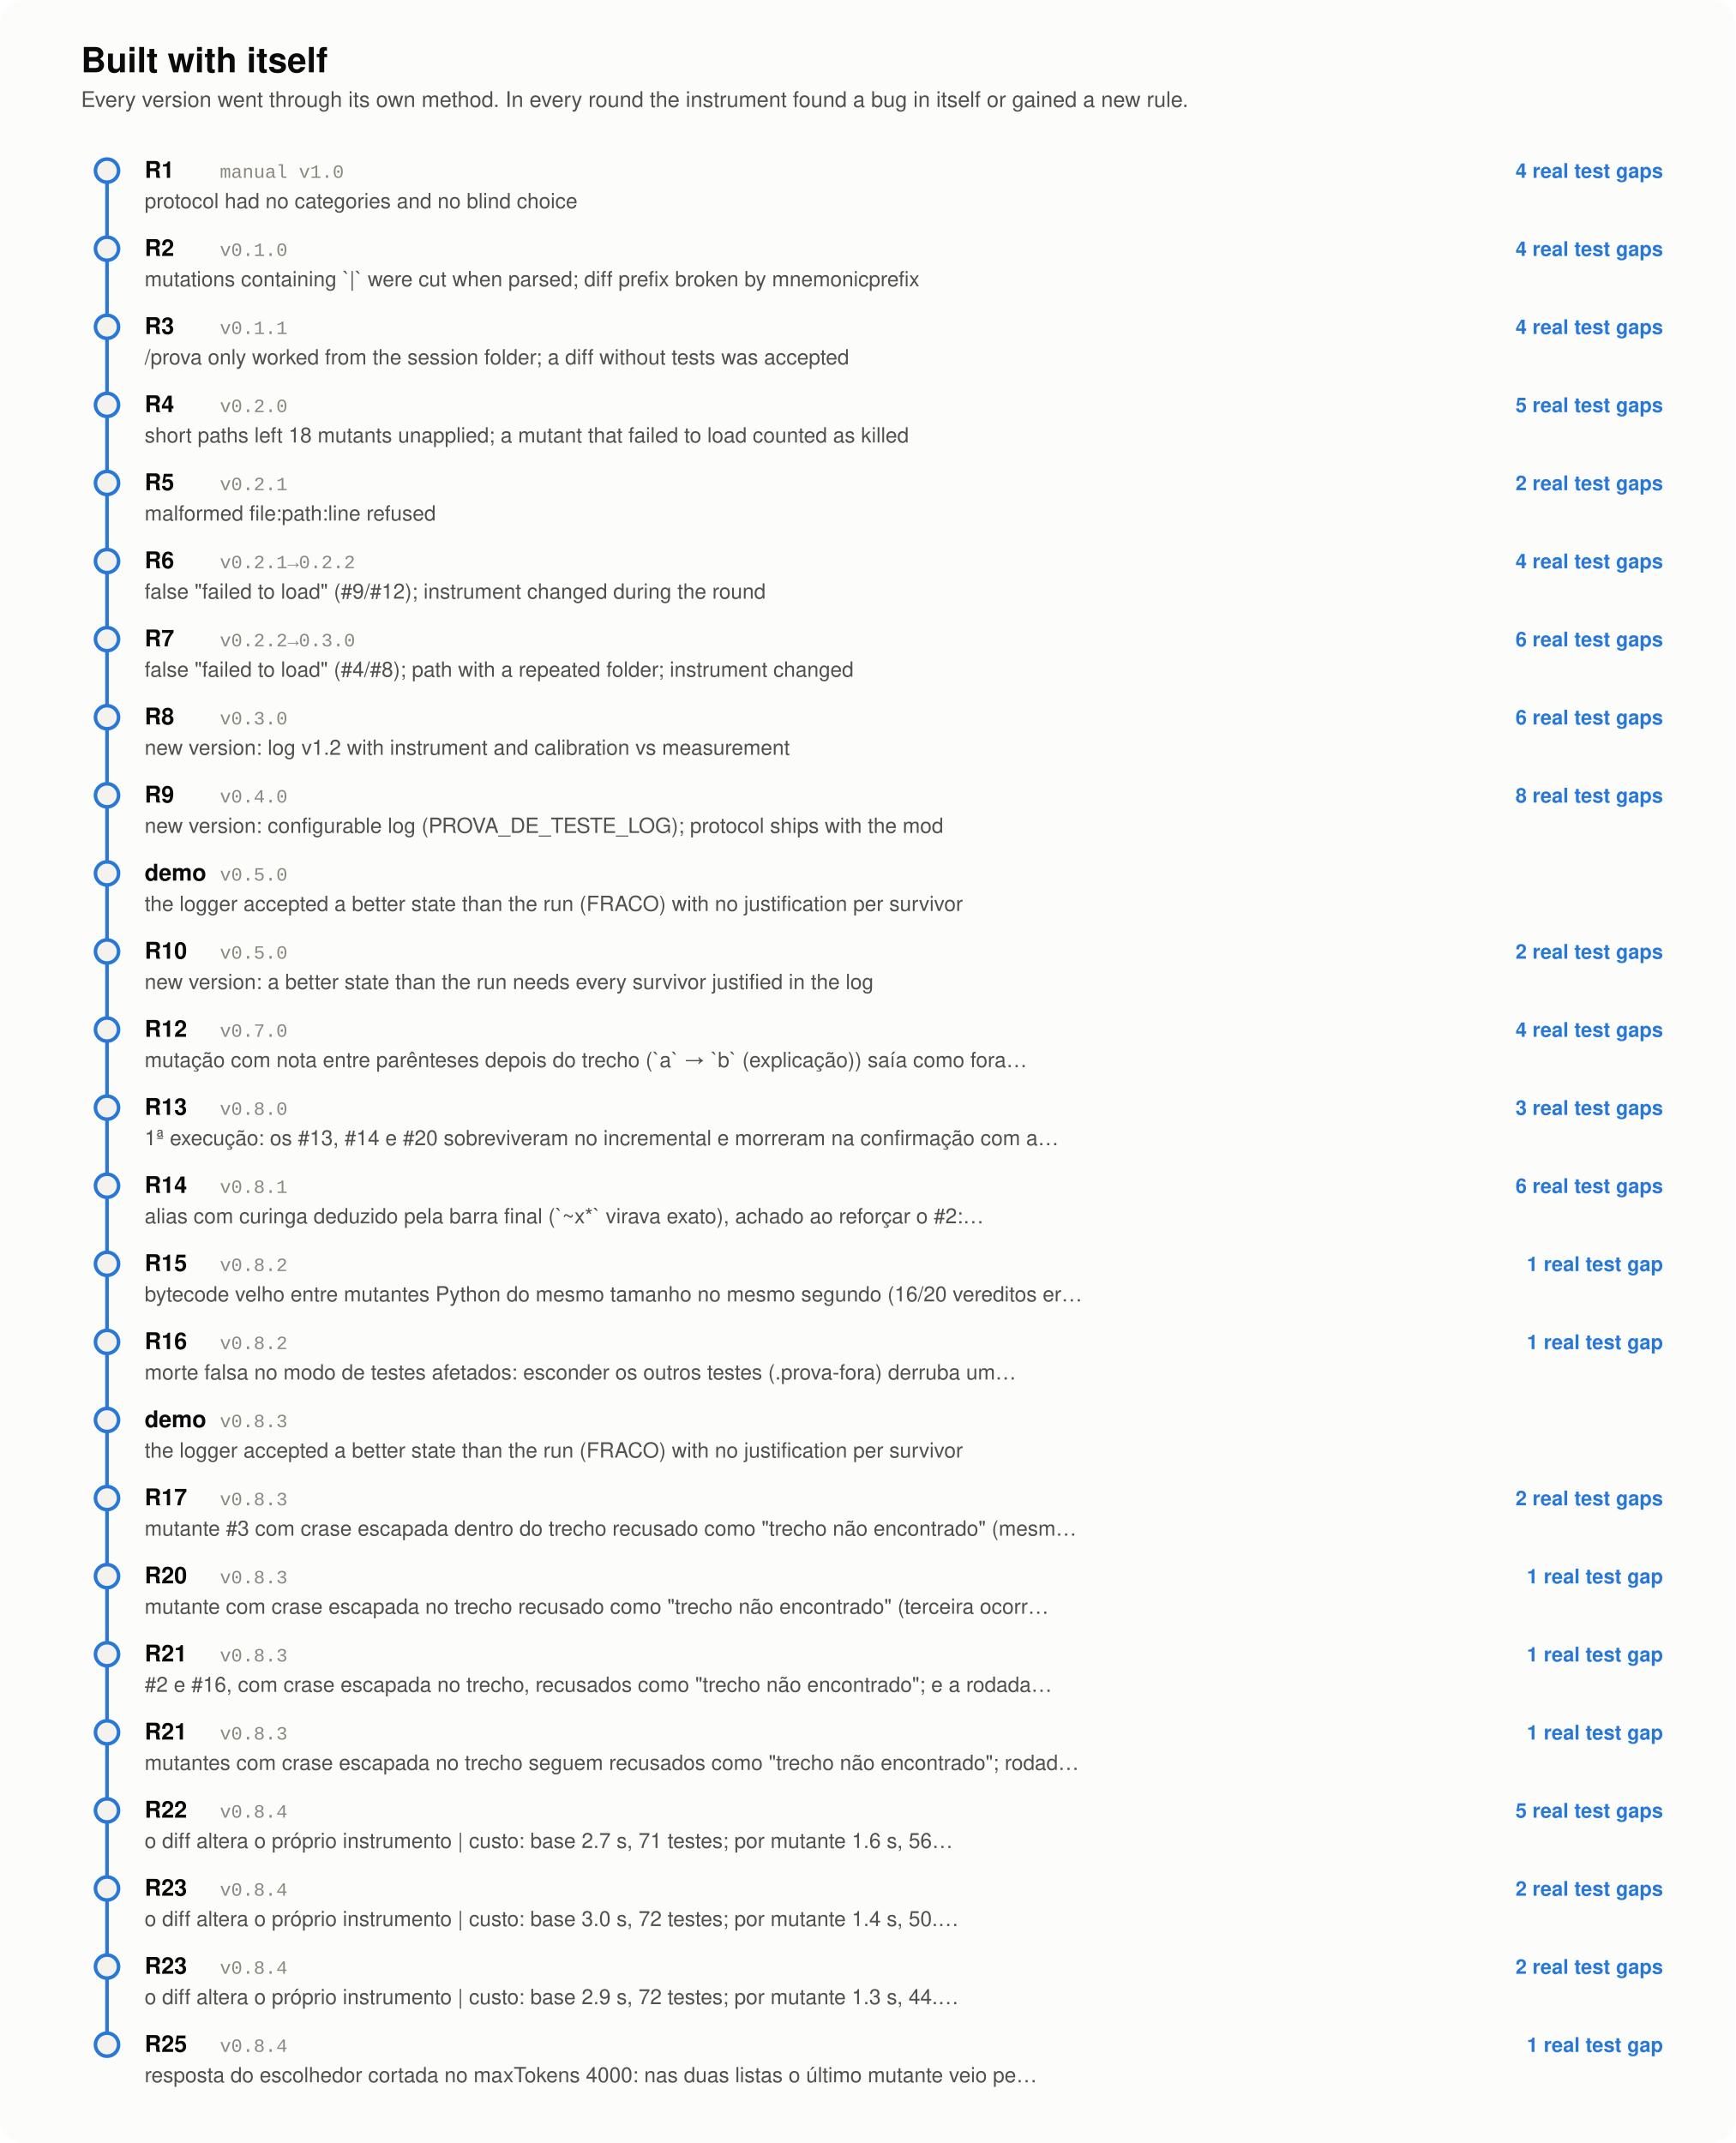
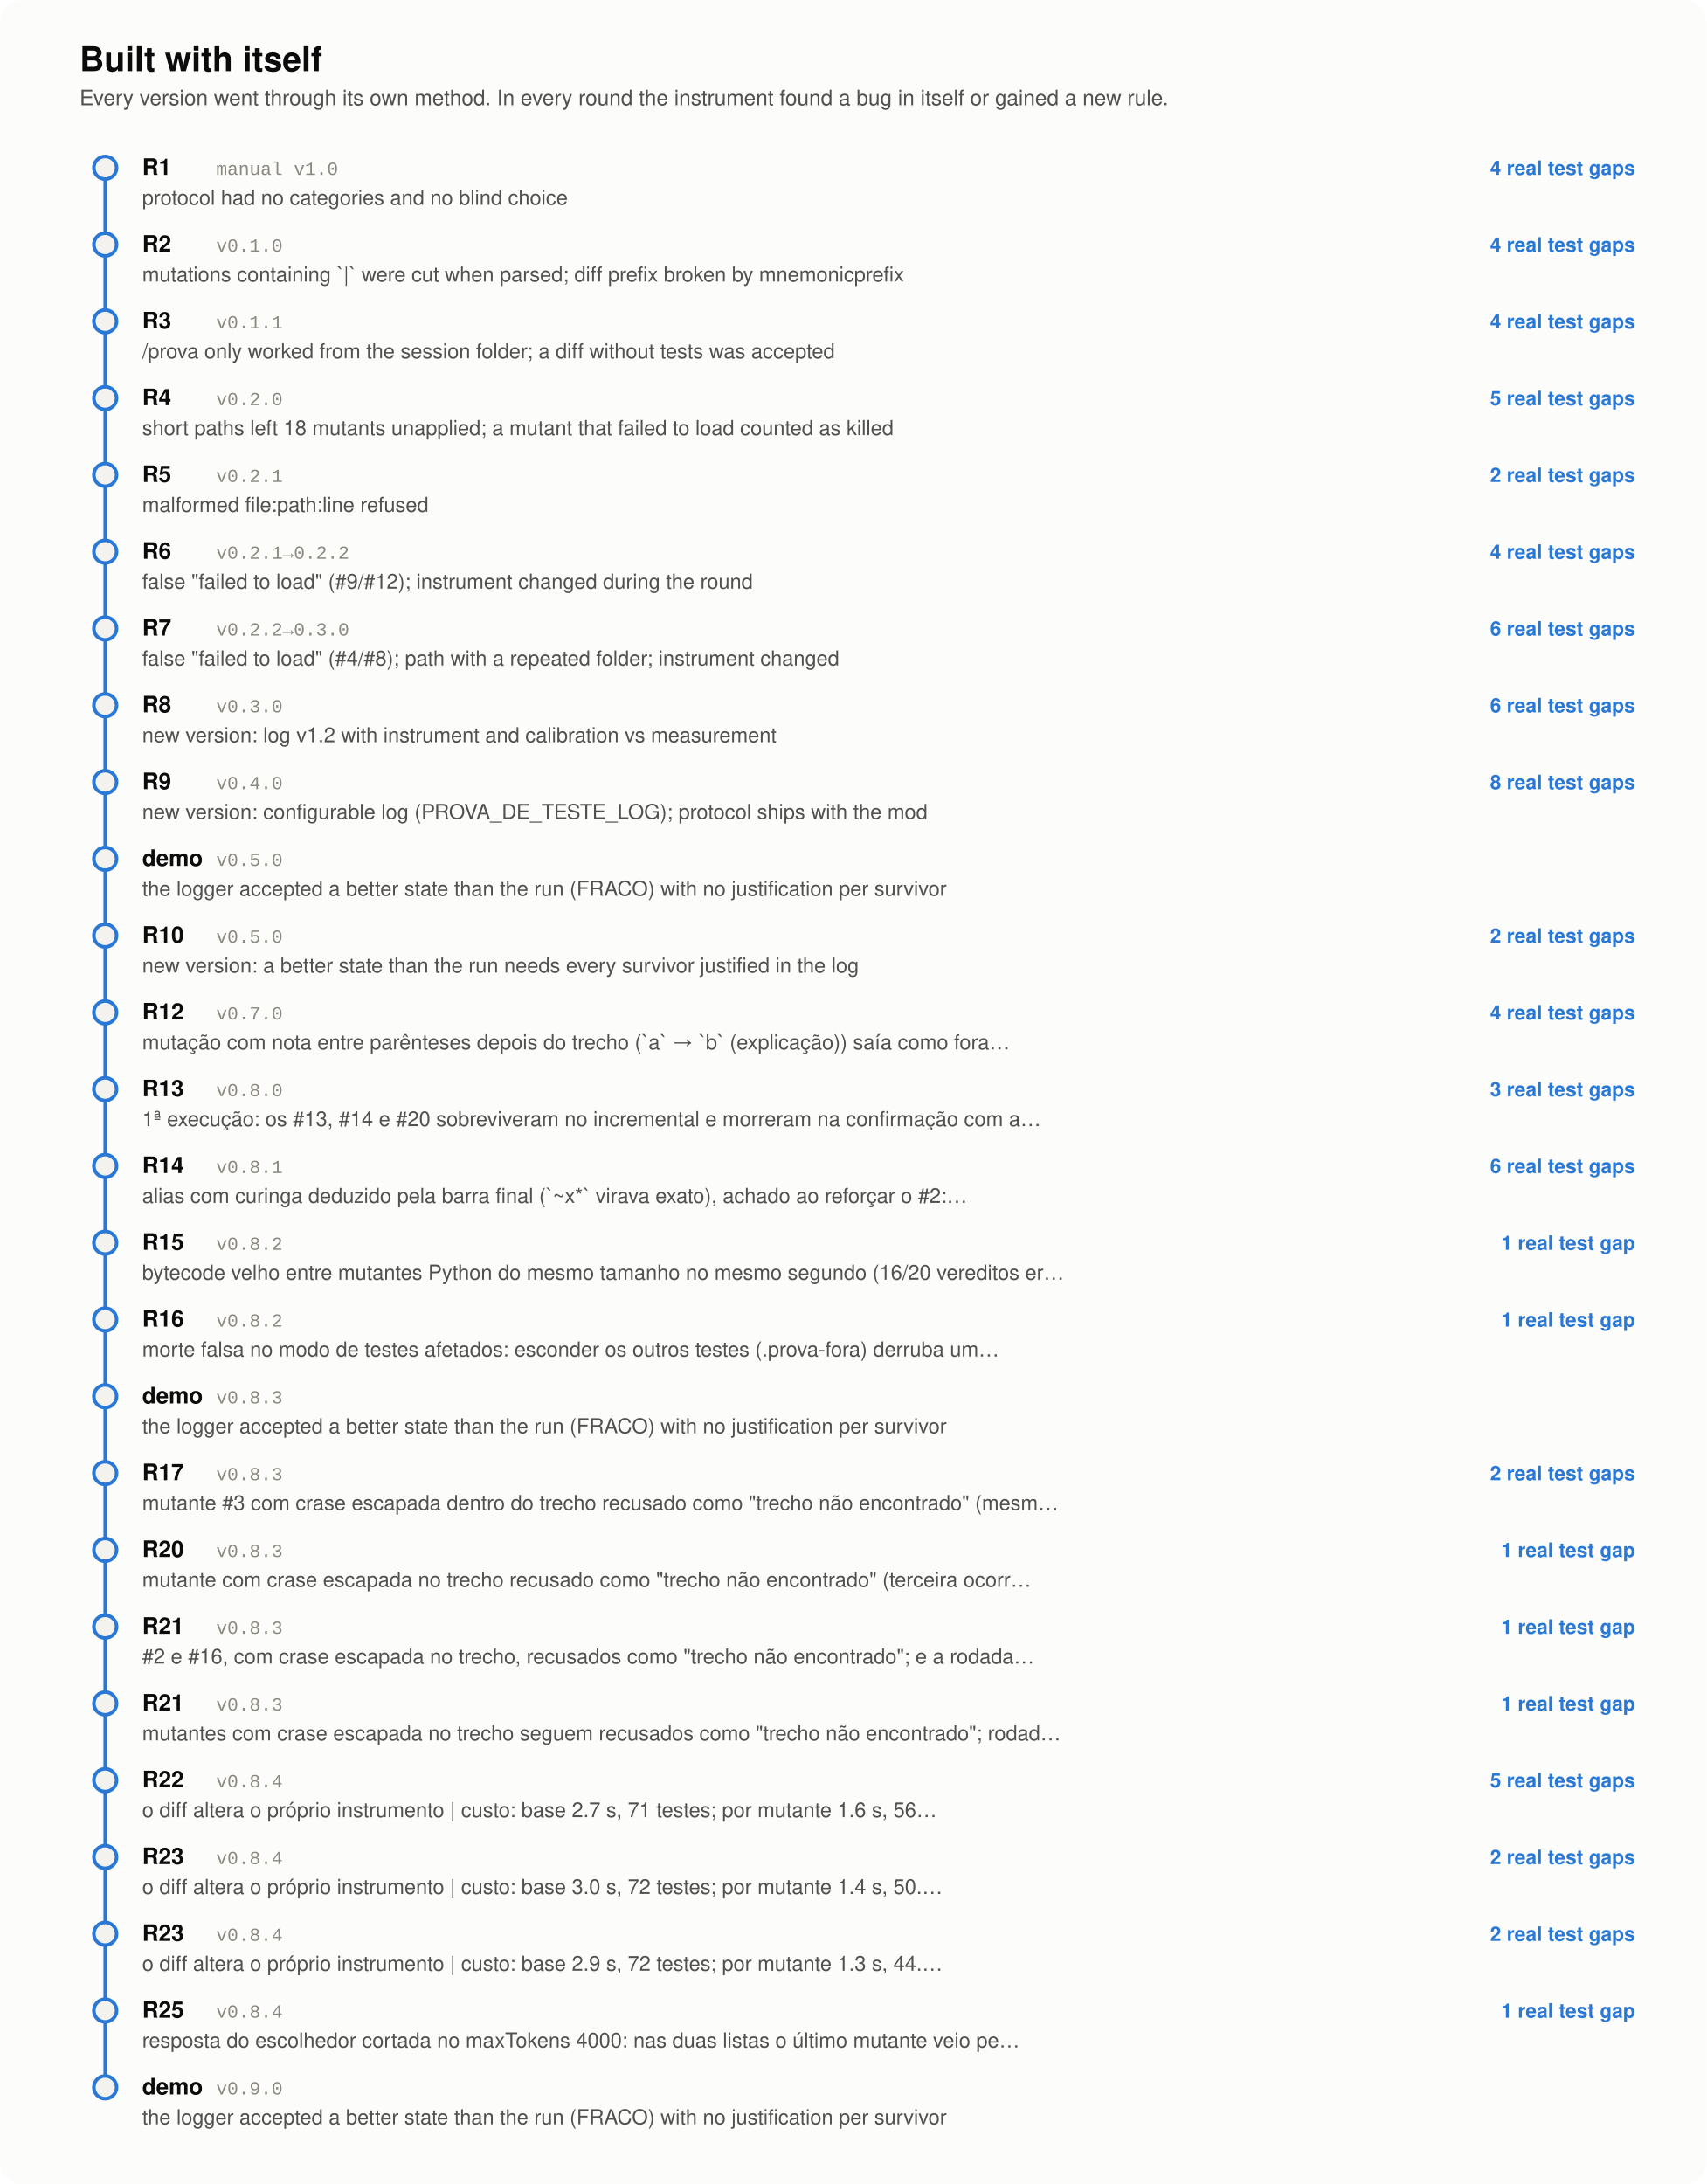
- <svg xmlns="http://www.w3.org/2000/svg" viewBox="0 0 1200 1482" width="1200" height="1482" role="img" aria-label="Timeline of the instrument calibration rounds" font-family="ui-sans-serif, -apple-system, 'Segoe UI', Helvetica, Arial, sans-serif">
+ <svg xmlns="http://www.w3.org/2000/svg" viewBox="0 0 1200 1536" width="1200" height="1536" role="img" aria-label="Timeline of the instrument calibration rounds" font-family="ui-sans-serif, -apple-system, 'Segoe UI', Helvetica, Arial, sans-serif">
  <style>
  .sup { fill: #fcfcfb; } .sup2 { fill: #f3f2ef; } .borda { stroke: #dedcd5; }
  .t1 { fill: #0b0b0b; } .t2 { fill: #52514e; } .t3 { fill: #8a887f; }
  .ac { fill: #2a78d6; } .acs { stroke: #2a78d6; } .acf { fill: #e8f1fb; }
  .ok { fill: #0f7a3d; } .okf { fill: #e3f3e8; }
  @media (prefers-color-scheme: dark) {
    .sup { fill: #1a1a19; } .sup2 { fill: #232322; } .borda { stroke: #3a3936; }
    .t1 { fill: #f0efec; } .t2 { fill: #c3c2b7; } .t3 { fill: #8f8d84; }
    .ac { fill: #3987e5; } .acs { stroke: #3987e5; } .acf { fill: #1d2c40; }
    .ok { fill: #4cc27a; } .okf { fill: #16301f; }
  }
  @media (prefers-reduced-motion: reduce) { * { animation: none !important; } }
</style>
-   <rect width="1200" height="1482" rx="16" class="sup" />
+   <rect width="1200" height="1536" rx="16" class="sup" />
  <text x="56" y="50" font-size="24" font-weight="800" class="t1">Built with itself</text>
  <text x="56" y="74" font-size="15" class="t2">Every version went through its own method. In every round the instrument found a bug in itself or gained a new rule.</text>
  <line x1="74" y1="126" x2="74" y2="164" class="acs" stroke-width="2.5" />
  <circle cx="74" cy="118" r="8" class="sup2 acs" stroke-width="2.5" />
  <text x="100" y="123" font-size="16" font-weight="700" class="t1">R1</text>
  <text x="152" y="123" font-size="13" class="t3" font-family="ui-monospace, 'SF Mono', Menlo, Consolas, 'Liberation Mono', monospace">manual v1.0</text>
  <text x="100" y="144" font-size="14.5" class="t2">protocol had no categories and no blind choice</text>
  <text x="1150" y="123" font-size="14" class="ac" text-anchor="end" font-weight="700">4 real test gaps</text>
  <line x1="74" y1="180" x2="74" y2="218" class="acs" stroke-width="2.5" />
  <circle cx="74" cy="172" r="8" class="sup2 acs" stroke-width="2.5" />
  <text x="100" y="177" font-size="16" font-weight="700" class="t1">R2</text>
  <text x="152" y="177" font-size="13" class="t3" font-family="ui-monospace, 'SF Mono', Menlo, Consolas, 'Liberation Mono', monospace">v0.1.0</text>
  <text x="100" y="198" font-size="14.5" class="t2">mutations containing `|` were cut when parsed; diff prefix broken by mnemonicprefix</text>
  <text x="1150" y="177" font-size="14" class="ac" text-anchor="end" font-weight="700">4 real test gaps</text>
  <line x1="74" y1="234" x2="74" y2="272" class="acs" stroke-width="2.5" />
  <circle cx="74" cy="226" r="8" class="sup2 acs" stroke-width="2.5" />
  <text x="100" y="231" font-size="16" font-weight="700" class="t1">R3</text>
  <text x="152" y="231" font-size="13" class="t3" font-family="ui-monospace, 'SF Mono', Menlo, Consolas, 'Liberation Mono', monospace">v0.1.1</text>
  <text x="100" y="252" font-size="14.5" class="t2">/prova only worked from the session folder; a diff without tests was accepted</text>
  <text x="1150" y="231" font-size="14" class="ac" text-anchor="end" font-weight="700">4 real test gaps</text>
  <line x1="74" y1="288" x2="74" y2="326" class="acs" stroke-width="2.5" />
  <circle cx="74" cy="280" r="8" class="sup2 acs" stroke-width="2.5" />
  <text x="100" y="285" font-size="16" font-weight="700" class="t1">R4</text>
  <text x="152" y="285" font-size="13" class="t3" font-family="ui-monospace, 'SF Mono', Menlo, Consolas, 'Liberation Mono', monospace">v0.2.0</text>
  <text x="100" y="306" font-size="14.5" class="t2">short paths left 18 mutants unapplied; a mutant that failed to load counted as killed</text>
  <text x="1150" y="285" font-size="14" class="ac" text-anchor="end" font-weight="700">5 real test gaps</text>
  <line x1="74" y1="342" x2="74" y2="380" class="acs" stroke-width="2.5" />
  <circle cx="74" cy="334" r="8" class="sup2 acs" stroke-width="2.5" />
  <text x="100" y="339" font-size="16" font-weight="700" class="t1">R5</text>
  <text x="152" y="339" font-size="13" class="t3" font-family="ui-monospace, 'SF Mono', Menlo, Consolas, 'Liberation Mono', monospace">v0.2.1</text>
  <text x="100" y="360" font-size="14.5" class="t2">malformed file:path:line refused</text>
  <text x="1150" y="339" font-size="14" class="ac" text-anchor="end" font-weight="700">2 real test gaps</text>
  <line x1="74" y1="396" x2="74" y2="434" class="acs" stroke-width="2.5" />
  <circle cx="74" cy="388" r="8" class="sup2 acs" stroke-width="2.5" />
  <text x="100" y="393" font-size="16" font-weight="700" class="t1">R6</text>
  <text x="152" y="393" font-size="13" class="t3" font-family="ui-monospace, 'SF Mono', Menlo, Consolas, 'Liberation Mono', monospace">v0.2.1→0.2.2</text>
  <text x="100" y="414" font-size="14.5" class="t2">false "failed to load" (#9/#12); instrument changed during the round</text>
  <text x="1150" y="393" font-size="14" class="ac" text-anchor="end" font-weight="700">4 real test gaps</text>
  <line x1="74" y1="450" x2="74" y2="488" class="acs" stroke-width="2.5" />
  <circle cx="74" cy="442" r="8" class="sup2 acs" stroke-width="2.5" />
  <text x="100" y="447" font-size="16" font-weight="700" class="t1">R7</text>
  <text x="152" y="447" font-size="13" class="t3" font-family="ui-monospace, 'SF Mono', Menlo, Consolas, 'Liberation Mono', monospace">v0.2.2→0.3.0</text>
  <text x="100" y="468" font-size="14.5" class="t2">false "failed to load" (#4/#8); path with a repeated folder; instrument changed</text>
  <text x="1150" y="447" font-size="14" class="ac" text-anchor="end" font-weight="700">6 real test gaps</text>
  <line x1="74" y1="504" x2="74" y2="542" class="acs" stroke-width="2.5" />
  <circle cx="74" cy="496" r="8" class="sup2 acs" stroke-width="2.5" />
  <text x="100" y="501" font-size="16" font-weight="700" class="t1">R8</text>
  <text x="152" y="501" font-size="13" class="t3" font-family="ui-monospace, 'SF Mono', Menlo, Consolas, 'Liberation Mono', monospace">v0.3.0</text>
  <text x="100" y="522" font-size="14.5" class="t2">new version: log v1.2 with instrument and calibration vs measurement</text>
  <text x="1150" y="501" font-size="14" class="ac" text-anchor="end" font-weight="700">6 real test gaps</text>
  <line x1="74" y1="558" x2="74" y2="596" class="acs" stroke-width="2.5" />
  <circle cx="74" cy="550" r="8" class="sup2 acs" stroke-width="2.5" />
  <text x="100" y="555" font-size="16" font-weight="700" class="t1">R9</text>
  <text x="152" y="555" font-size="13" class="t3" font-family="ui-monospace, 'SF Mono', Menlo, Consolas, 'Liberation Mono', monospace">v0.4.0</text>
  <text x="100" y="576" font-size="14.5" class="t2">new version: configurable log (PROVA_DE_TESTE_LOG); protocol ships with the mod</text>
  <text x="1150" y="555" font-size="14" class="ac" text-anchor="end" font-weight="700">8 real test gaps</text>
  <line x1="74" y1="612" x2="74" y2="650" class="acs" stroke-width="2.5" />
  <circle cx="74" cy="604" r="8" class="sup2 acs" stroke-width="2.5" />
  <text x="100" y="609" font-size="16" font-weight="700" class="t1">demo</text>
  <text x="152" y="609" font-size="13" class="t3" font-family="ui-monospace, 'SF Mono', Menlo, Consolas, 'Liberation Mono', monospace">v0.5.0</text>
  <text x="100" y="630" font-size="14.5" class="t2">the logger accepted a better state than the run (FRACO) with no justification per survivor</text>
  <line x1="74" y1="666" x2="74" y2="704" class="acs" stroke-width="2.5" />
  <circle cx="74" cy="658" r="8" class="sup2 acs" stroke-width="2.5" />
  <text x="100" y="663" font-size="16" font-weight="700" class="t1">R10</text>
  <text x="152" y="663" font-size="13" class="t3" font-family="ui-monospace, 'SF Mono', Menlo, Consolas, 'Liberation Mono', monospace">v0.5.0</text>
  <text x="100" y="684" font-size="14.5" class="t2">new version: a better state than the run needs every survivor justified in the log</text>
  <text x="1150" y="663" font-size="14" class="ac" text-anchor="end" font-weight="700">2 real test gaps</text>
  <line x1="74" y1="720" x2="74" y2="758" class="acs" stroke-width="2.5" />
  <circle cx="74" cy="712" r="8" class="sup2 acs" stroke-width="2.5" />
  <text x="100" y="717" font-size="16" font-weight="700" class="t1">R12</text>
  <text x="152" y="717" font-size="13" class="t3" font-family="ui-monospace, 'SF Mono', Menlo, Consolas, 'Liberation Mono', monospace">v0.7.0</text>
  <text x="100" y="738" font-size="14.5" class="t2">mutação com nota entre parênteses depois do trecho (`a` → `b` (explicação)) saía como fora…</text>
  <text x="1150" y="717" font-size="14" class="ac" text-anchor="end" font-weight="700">4 real test gaps</text>
  <line x1="74" y1="774" x2="74" y2="812" class="acs" stroke-width="2.5" />
  <circle cx="74" cy="766" r="8" class="sup2 acs" stroke-width="2.5" />
  <text x="100" y="771" font-size="16" font-weight="700" class="t1">R13</text>
  <text x="152" y="771" font-size="13" class="t3" font-family="ui-monospace, 'SF Mono', Menlo, Consolas, 'Liberation Mono', monospace">v0.8.0</text>
  <text x="100" y="792" font-size="14.5" class="t2">1ª execução: os #13, #14 e #20 sobreviveram no incremental e morreram na confirmação com a…</text>
  <text x="1150" y="771" font-size="14" class="ac" text-anchor="end" font-weight="700">3 real test gaps</text>
  <line x1="74" y1="828" x2="74" y2="866" class="acs" stroke-width="2.5" />
  <circle cx="74" cy="820" r="8" class="sup2 acs" stroke-width="2.5" />
  <text x="100" y="825" font-size="16" font-weight="700" class="t1">R14</text>
  <text x="152" y="825" font-size="13" class="t3" font-family="ui-monospace, 'SF Mono', Menlo, Consolas, 'Liberation Mono', monospace">v0.8.1</text>
  <text x="100" y="846" font-size="14.5" class="t2">alias com curinga deduzido pela barra final (`~x*` virava exato), achado ao reforçar o #2:…</text>
  <text x="1150" y="825" font-size="14" class="ac" text-anchor="end" font-weight="700">6 real test gaps</text>
  <line x1="74" y1="882" x2="74" y2="920" class="acs" stroke-width="2.5" />
  <circle cx="74" cy="874" r="8" class="sup2 acs" stroke-width="2.5" />
  <text x="100" y="879" font-size="16" font-weight="700" class="t1">R15</text>
  <text x="152" y="879" font-size="13" class="t3" font-family="ui-monospace, 'SF Mono', Menlo, Consolas, 'Liberation Mono', monospace">v0.8.2</text>
  <text x="100" y="900" font-size="14.5" class="t2">bytecode velho entre mutantes Python do mesmo tamanho no mesmo segundo (16/20 vereditos er…</text>
  <text x="1150" y="879" font-size="14" class="ac" text-anchor="end" font-weight="700">1 real test gap</text>
  <line x1="74" y1="936" x2="74" y2="974" class="acs" stroke-width="2.5" />
  <circle cx="74" cy="928" r="8" class="sup2 acs" stroke-width="2.5" />
  <text x="100" y="933" font-size="16" font-weight="700" class="t1">R16</text>
  <text x="152" y="933" font-size="13" class="t3" font-family="ui-monospace, 'SF Mono', Menlo, Consolas, 'Liberation Mono', monospace">v0.8.2</text>
  <text x="100" y="954" font-size="14.5" class="t2">morte falsa no modo de testes afetados: esconder os outros testes (.prova-fora) derruba um…</text>
  <text x="1150" y="933" font-size="14" class="ac" text-anchor="end" font-weight="700">1 real test gap</text>
  <line x1="74" y1="990" x2="74" y2="1028" class="acs" stroke-width="2.5" />
  <circle cx="74" cy="982" r="8" class="sup2 acs" stroke-width="2.5" />
  <text x="100" y="987" font-size="16" font-weight="700" class="t1">demo</text>
  <text x="152" y="987" font-size="13" class="t3" font-family="ui-monospace, 'SF Mono', Menlo, Consolas, 'Liberation Mono', monospace">v0.8.3</text>
  <text x="100" y="1008" font-size="14.5" class="t2">the logger accepted a better state than the run (FRACO) with no justification per survivor</text>
  <line x1="74" y1="1044" x2="74" y2="1082" class="acs" stroke-width="2.5" />
  <circle cx="74" cy="1036" r="8" class="sup2 acs" stroke-width="2.5" />
  <text x="100" y="1041" font-size="16" font-weight="700" class="t1">R17</text>
  <text x="152" y="1041" font-size="13" class="t3" font-family="ui-monospace, 'SF Mono', Menlo, Consolas, 'Liberation Mono', monospace">v0.8.3</text>
  <text x="100" y="1062" font-size="14.5" class="t2">mutante #3 com crase escapada dentro do trecho recusado como "trecho não encontrado" (mesm…</text>
  <text x="1150" y="1041" font-size="14" class="ac" text-anchor="end" font-weight="700">2 real test gaps</text>
  <line x1="74" y1="1098" x2="74" y2="1136" class="acs" stroke-width="2.5" />
  <circle cx="74" cy="1090" r="8" class="sup2 acs" stroke-width="2.5" />
  <text x="100" y="1095" font-size="16" font-weight="700" class="t1">R20</text>
  <text x="152" y="1095" font-size="13" class="t3" font-family="ui-monospace, 'SF Mono', Menlo, Consolas, 'Liberation Mono', monospace">v0.8.3</text>
  <text x="100" y="1116" font-size="14.5" class="t2">mutante com crase escapada no trecho recusado como "trecho não encontrado" (terceira ocorr…</text>
  <text x="1150" y="1095" font-size="14" class="ac" text-anchor="end" font-weight="700">1 real test gap</text>
  <line x1="74" y1="1152" x2="74" y2="1190" class="acs" stroke-width="2.5" />
  <circle cx="74" cy="1144" r="8" class="sup2 acs" stroke-width="2.5" />
  <text x="100" y="1149" font-size="16" font-weight="700" class="t1">R21</text>
  <text x="152" y="1149" font-size="13" class="t3" font-family="ui-monospace, 'SF Mono', Menlo, Consolas, 'Liberation Mono', monospace">v0.8.3</text>
  <text x="100" y="1170" font-size="14.5" class="t2">#2 e #16, com crase escapada no trecho, recusados como "trecho não encontrado"; e a rodada…</text>
  <text x="1150" y="1149" font-size="14" class="ac" text-anchor="end" font-weight="700">1 real test gap</text>
  <line x1="74" y1="1206" x2="74" y2="1244" class="acs" stroke-width="2.5" />
  <circle cx="74" cy="1198" r="8" class="sup2 acs" stroke-width="2.5" />
  <text x="100" y="1203" font-size="16" font-weight="700" class="t1">R21</text>
  <text x="152" y="1203" font-size="13" class="t3" font-family="ui-monospace, 'SF Mono', Menlo, Consolas, 'Liberation Mono', monospace">v0.8.3</text>
  <text x="100" y="1224" font-size="14.5" class="t2">mutantes com crase escapada no trecho seguem recusados como "trecho não encontrado"; rodad…</text>
  <text x="1150" y="1203" font-size="14" class="ac" text-anchor="end" font-weight="700">1 real test gap</text>
  <line x1="74" y1="1260" x2="74" y2="1298" class="acs" stroke-width="2.5" />
  <circle cx="74" cy="1252" r="8" class="sup2 acs" stroke-width="2.5" />
  <text x="100" y="1257" font-size="16" font-weight="700" class="t1">R22</text>
  <text x="152" y="1257" font-size="13" class="t3" font-family="ui-monospace, 'SF Mono', Menlo, Consolas, 'Liberation Mono', monospace">v0.8.4</text>
  <text x="100" y="1278" font-size="14.5" class="t2">o diff altera o próprio instrumento | custo: base 2.7 s, 71 testes; por mutante 1.6 s, 56…</text>
  <text x="1150" y="1257" font-size="14" class="ac" text-anchor="end" font-weight="700">5 real test gaps</text>
  <line x1="74" y1="1314" x2="74" y2="1352" class="acs" stroke-width="2.5" />
  <circle cx="74" cy="1306" r="8" class="sup2 acs" stroke-width="2.5" />
  <text x="100" y="1311" font-size="16" font-weight="700" class="t1">R23</text>
  <text x="152" y="1311" font-size="13" class="t3" font-family="ui-monospace, 'SF Mono', Menlo, Consolas, 'Liberation Mono', monospace">v0.8.4</text>
  <text x="100" y="1332" font-size="14.5" class="t2">o diff altera o próprio instrumento | custo: base 3.0 s, 72 testes; por mutante 1.4 s, 50.…</text>
  <text x="1150" y="1311" font-size="14" class="ac" text-anchor="end" font-weight="700">2 real test gaps</text>
  <line x1="74" y1="1368" x2="74" y2="1406" class="acs" stroke-width="2.5" />
  <circle cx="74" cy="1360" r="8" class="sup2 acs" stroke-width="2.5" />
  <text x="100" y="1365" font-size="16" font-weight="700" class="t1">R23</text>
  <text x="152" y="1365" font-size="13" class="t3" font-family="ui-monospace, 'SF Mono', Menlo, Consolas, 'Liberation Mono', monospace">v0.8.4</text>
  <text x="100" y="1386" font-size="14.5" class="t2">o diff altera o próprio instrumento | custo: base 2.9 s, 72 testes; por mutante 1.3 s, 44.…</text>
  <text x="1150" y="1365" font-size="14" class="ac" text-anchor="end" font-weight="700">2 real test gaps</text>
+   <line x1="74" y1="1422" x2="74" y2="1460" class="acs" stroke-width="2.5" />
  <circle cx="74" cy="1414" r="8" class="sup2 acs" stroke-width="2.5" />
  <text x="100" y="1419" font-size="16" font-weight="700" class="t1">R25</text>
  <text x="152" y="1419" font-size="13" class="t3" font-family="ui-monospace, 'SF Mono', Menlo, Consolas, 'Liberation Mono', monospace">v0.8.4</text>
  <text x="100" y="1440" font-size="14.5" class="t2">resposta do escolhedor cortada no maxTokens 4000: nas duas listas o último mutante veio pe…</text>
  <text x="1150" y="1419" font-size="14" class="ac" text-anchor="end" font-weight="700">1 real test gap</text>
+   <circle cx="74" cy="1468" r="8" class="sup2 acs" stroke-width="2.5" />
+   <text x="100" y="1473" font-size="16" font-weight="700" class="t1">demo</text>
+   <text x="152" y="1473" font-size="13" class="t3" font-family="ui-monospace, 'SF Mono', Menlo, Consolas, 'Liberation Mono', monospace">v0.9.0</text>
+   <text x="100" y="1494" font-size="14.5" class="t2">the logger accepted a better state than the run (FRACO) with no justification per survivor</text>
</svg>
